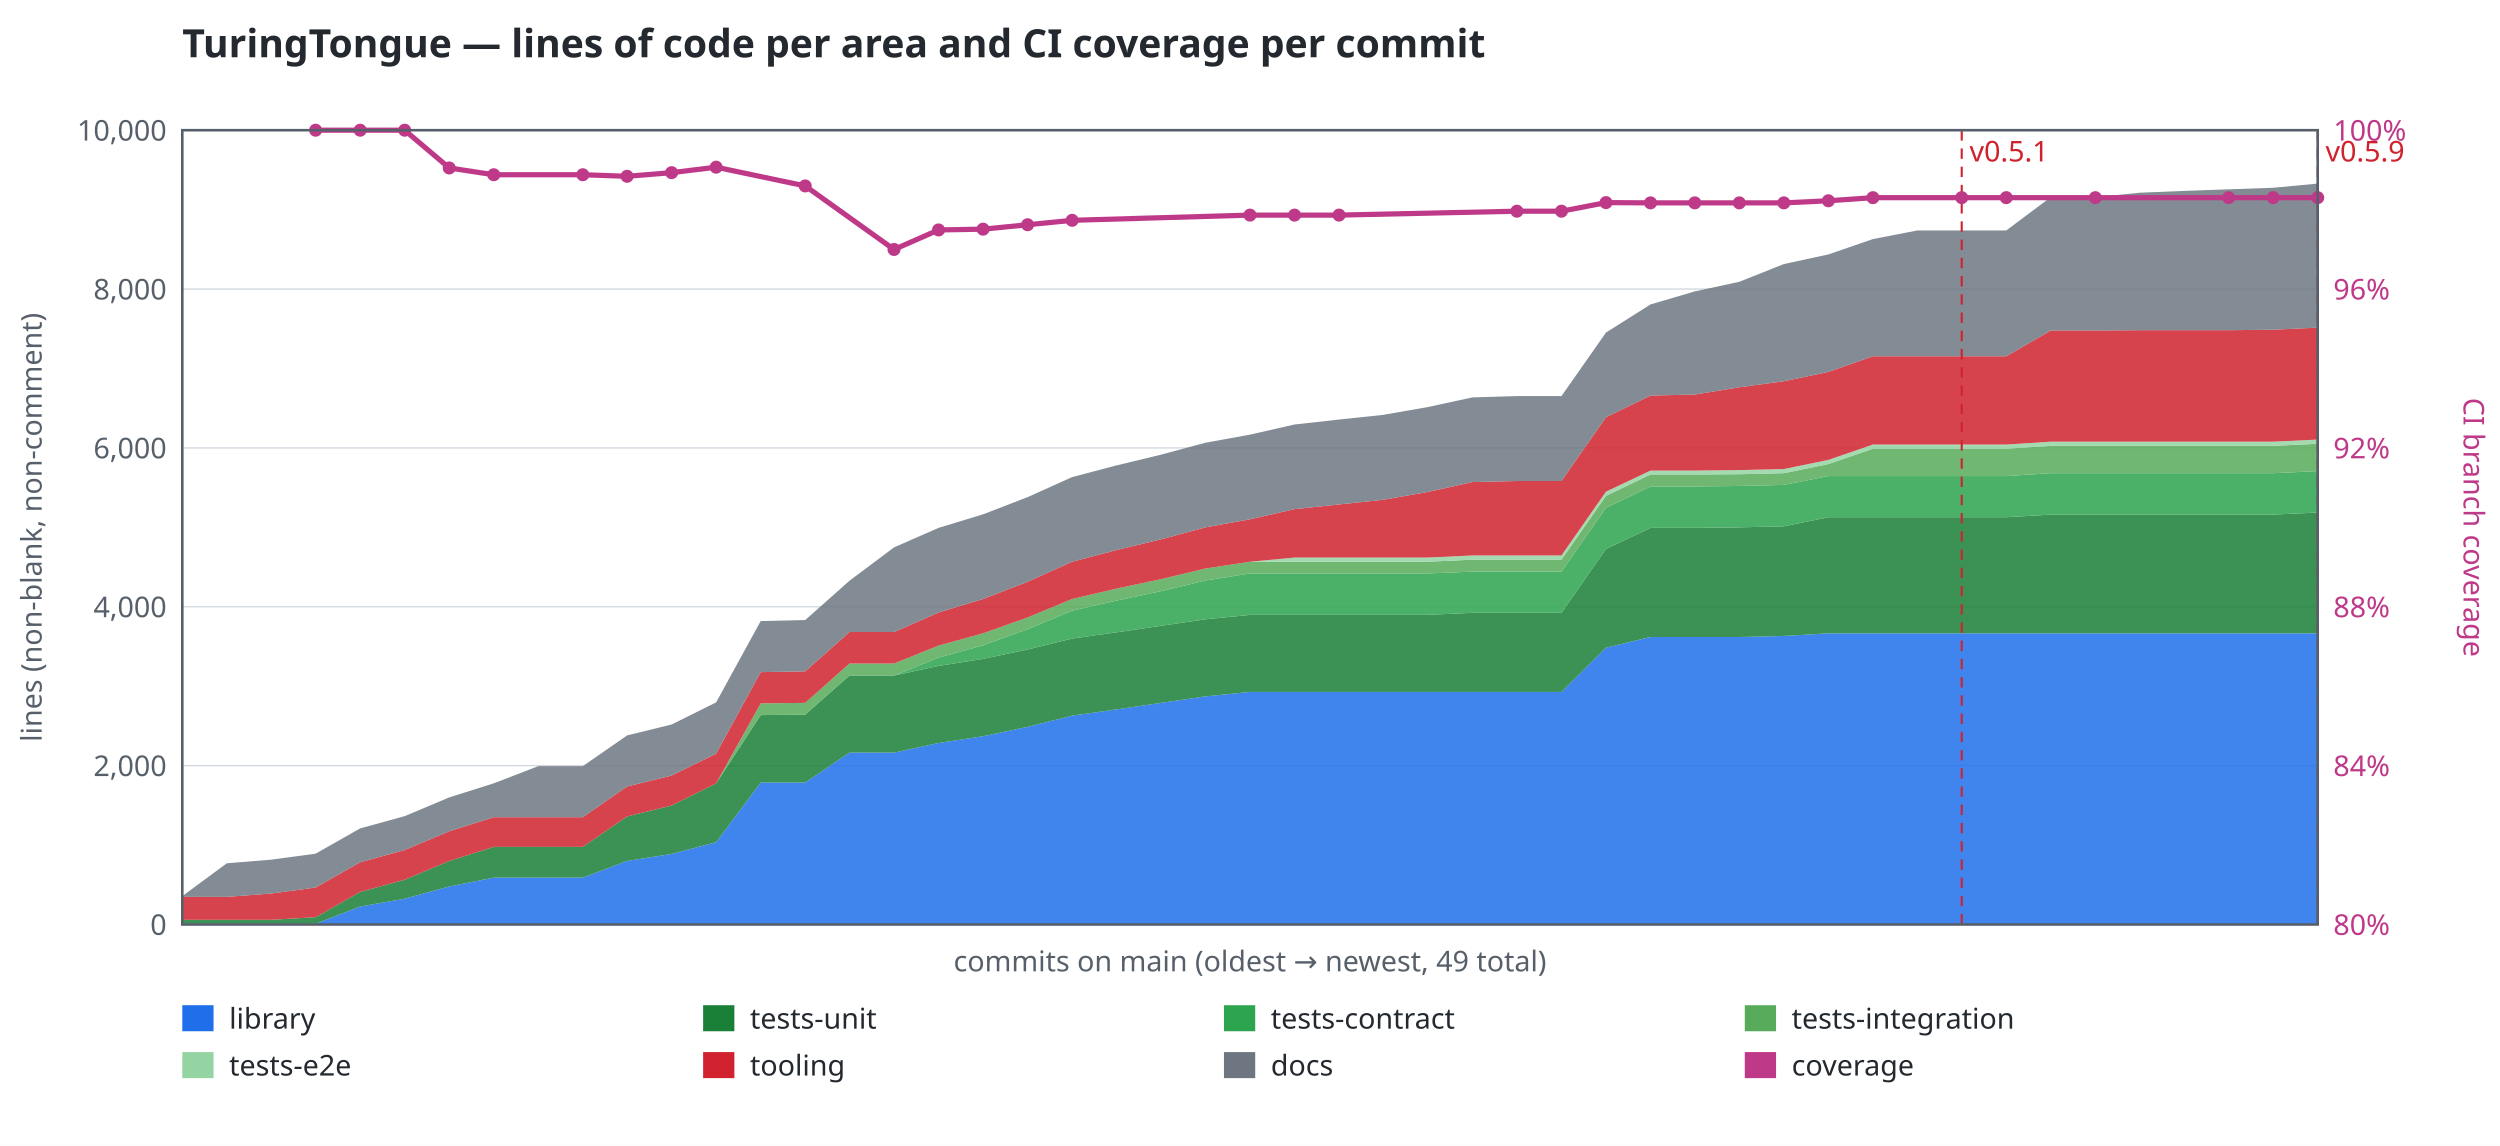
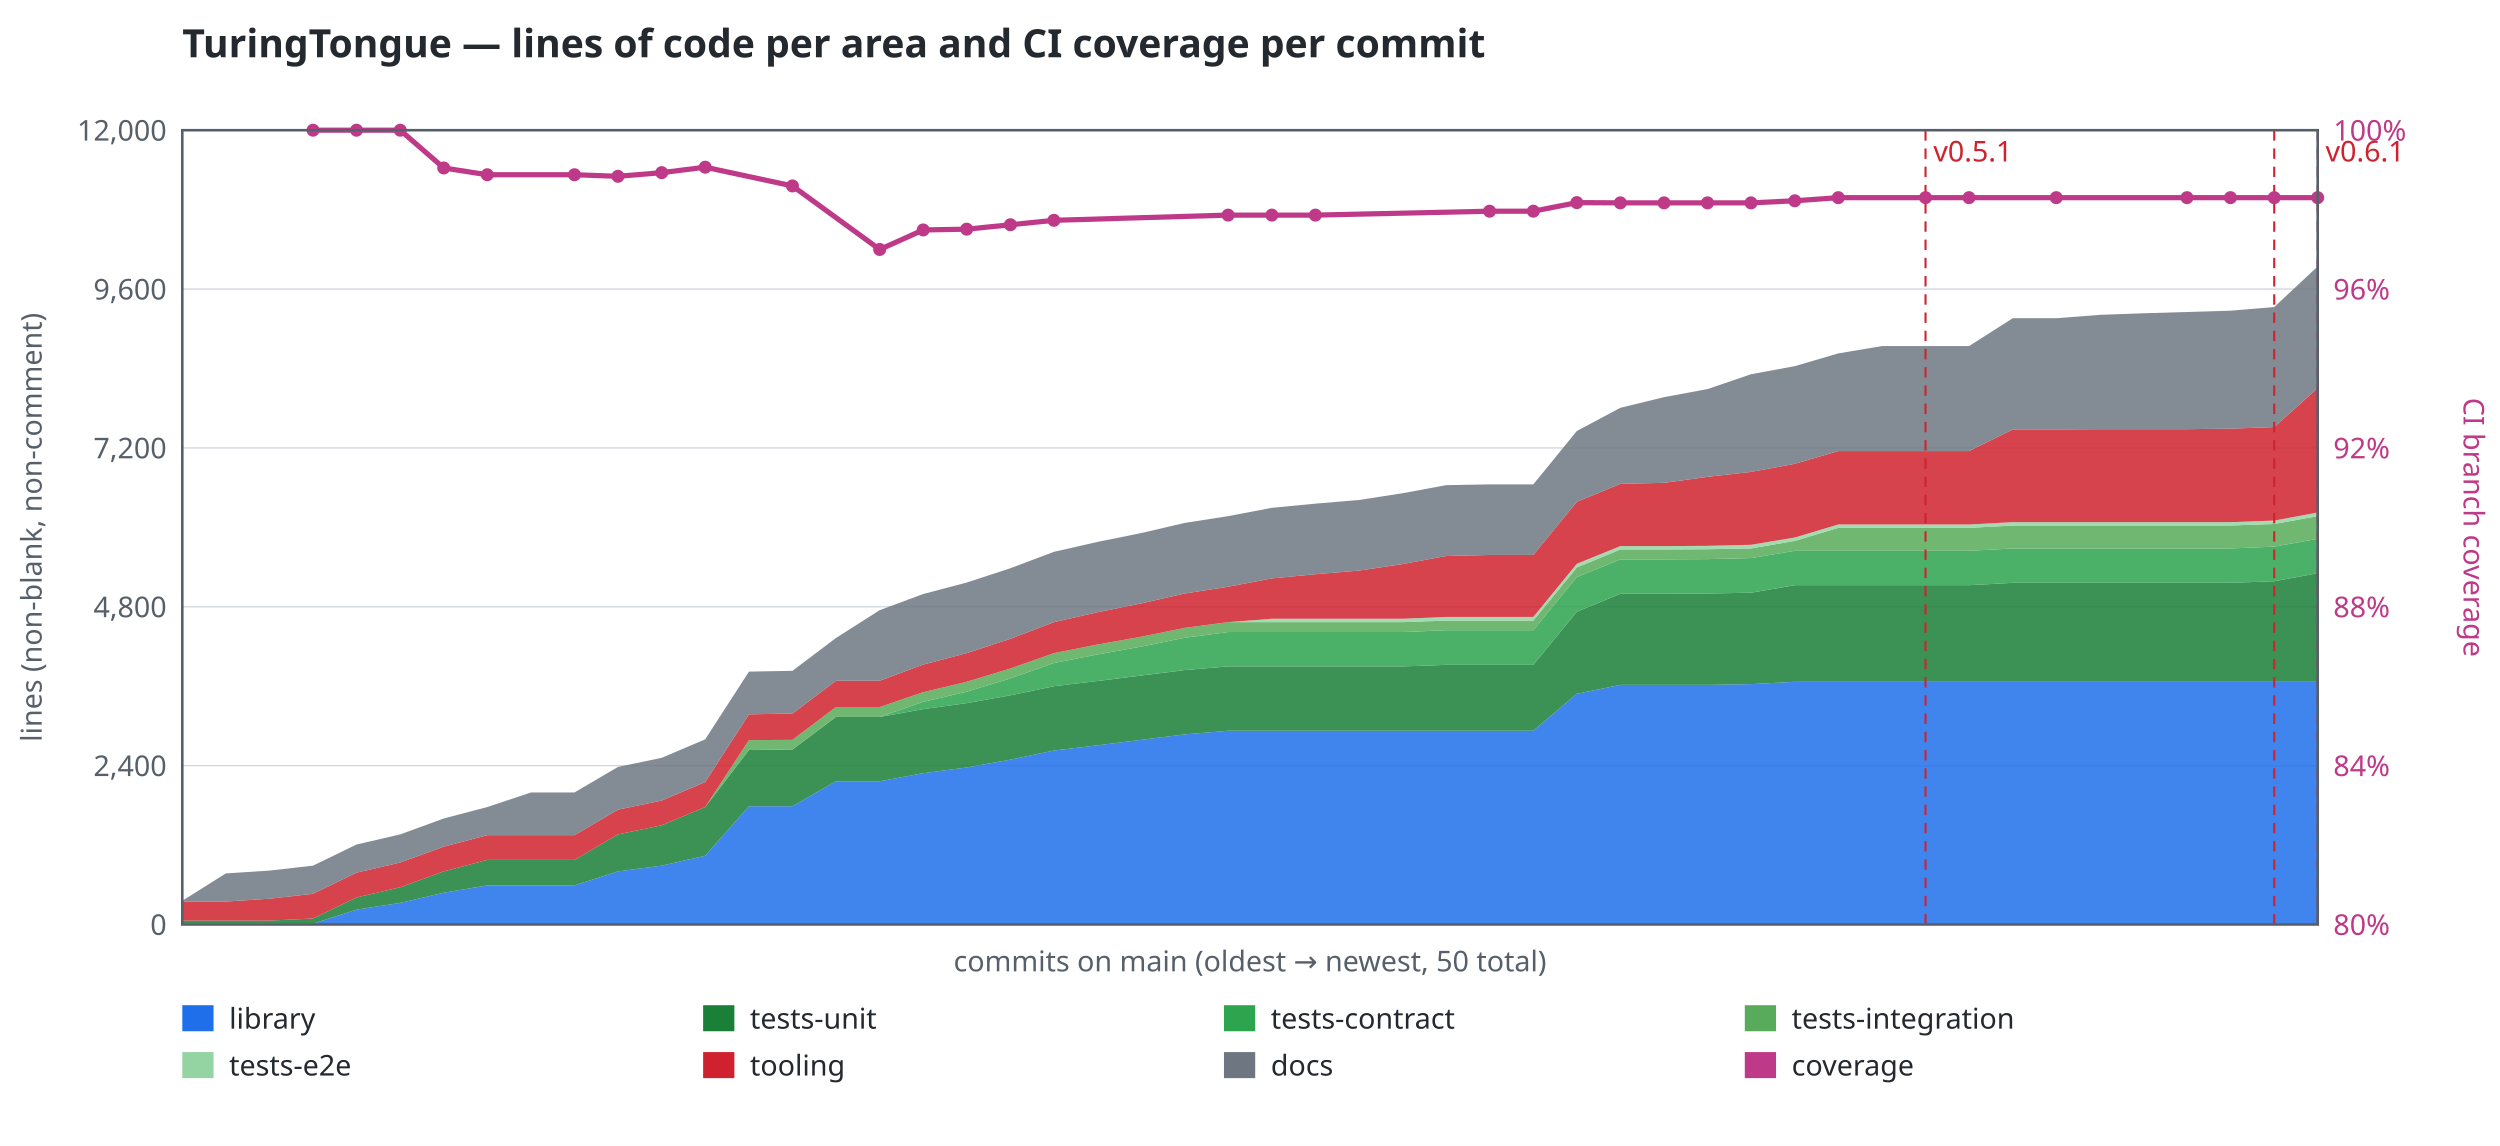
<svg xmlns="http://www.w3.org/2000/svg" width="960" height="440" viewBox="0 0 960 440" font-family="sans-serif" font-size="11">
  <rect width="960" height="440" fill="#ffffff" />
  <text x="70" y="22" font-size="15" font-weight="bold" fill="#24292f">TuringTongue — lines of code per area and CI coverage per commit</text>
  <line x1="70" x2="890" y1="355.0" y2="355.0" stroke="#d0d7de" stroke-width="0.5" />
  <text x="64" y="359.0" text-anchor="end" fill="#57606a">0</text>
  <text x="896" y="359.0" fill="#bf3989">80%</text>
  <line x1="70" x2="890" y1="294.0" y2="294.0" stroke="#d0d7de" stroke-width="0.5" />
-   <text x="64" y="298.0" text-anchor="end" fill="#57606a">2,000</text>
+   <text x="64" y="298.0" text-anchor="end" fill="#57606a">2,400</text>
  <text x="896" y="298.0" fill="#bf3989">84%</text>
  <line x1="70" x2="890" y1="233.0" y2="233.0" stroke="#d0d7de" stroke-width="0.5" />
-   <text x="64" y="237.0" text-anchor="end" fill="#57606a">4,000</text>
+   <text x="64" y="237.0" text-anchor="end" fill="#57606a">4,800</text>
  <text x="896" y="237.0" fill="#bf3989">88%</text>
  <line x1="70" x2="890" y1="172.0" y2="172.0" stroke="#d0d7de" stroke-width="0.5" />
-   <text x="64" y="176.0" text-anchor="end" fill="#57606a">6,000</text>
+   <text x="64" y="176.0" text-anchor="end" fill="#57606a">7,200</text>
  <text x="896" y="176.0" fill="#bf3989">92%</text>
  <line x1="70" x2="890" y1="111.0" y2="111.0" stroke="#d0d7de" stroke-width="0.5" />
-   <text x="64" y="115.0" text-anchor="end" fill="#57606a">8,000</text>
+   <text x="64" y="115.0" text-anchor="end" fill="#57606a">9,600</text>
  <text x="896" y="115.0" fill="#bf3989">96%</text>
  <line x1="70" x2="890" y1="50.0" y2="50.0" stroke="#d0d7de" stroke-width="0.5" />
-   <text x="64" y="54.0" text-anchor="end" fill="#57606a">10,000</text>
+   <text x="64" y="54.0" text-anchor="end" fill="#57606a">12,000</text>
  <text x="896" y="54.0" fill="#bf3989">100%</text>
-   <polygon points="70.0,354.7 87.1,354.7 104.2,354.7 121.2,354.7 138.3,348.1 155.4,345.1 172.5,340.4 189.6,337.0 206.7,337.0 223.8,337.0 240.8,330.6 257.9,327.9 275.0,323.4 292.1,300.5 309.2,300.5 326.2,289.0 343.3,289.0 360.4,285.3 377.5,282.7 394.6,279.1 411.7,274.8 428.8,272.4 445.8,269.9 462.9,267.4 480.0,265.7 497.1,265.7 514.2,265.7 531.2,265.7 548.3,265.7 565.4,265.7 582.5,265.7 599.6,265.7 616.7,248.7 633.8,244.6 650.8,244.6 667.9,244.6 685.0,244.2 702.1,243.2 719.2,243.2 736.2,243.2 753.3,243.2 770.4,243.2 787.5,243.2 804.6,243.2 821.7,243.2 838.8,243.2 855.8,243.2 872.9,243.2 890.0,243.2 890.0,355.0 872.9,355.0 855.8,355.0 838.8,355.0 821.7,355.0 804.6,355.0 787.5,355.0 770.4,355.0 753.3,355.0 736.2,355.0 719.2,355.0 702.1,355.0 685.0,355.0 667.9,355.0 650.8,355.0 633.8,355.0 616.7,355.0 599.6,355.0 582.5,355.0 565.4,355.0 548.3,355.0 531.2,355.0 514.2,355.0 497.1,355.0 480.0,355.0 462.9,355.0 445.8,355.0 428.8,355.0 411.7,355.0 394.6,355.0 377.5,355.0 360.4,355.0 343.3,355.0 326.2,355.0 309.2,355.0 292.1,355.0 275.0,355.0 257.9,355.0 240.8,355.0 223.8,355.0 206.7,355.0 189.6,355.0 172.5,355.0 155.4,355.0 138.3,355.0 121.2,355.0 104.2,355.0 87.1,355.0 70.0,355.0" fill="#1f6feb" fill-opacity="0.85" />
-   <polygon points="70.0,353.2 87.1,353.2 104.2,353.2 121.2,352.2 138.3,342.5 155.4,337.8 172.5,330.6 189.6,325.2 206.7,325.2 223.8,325.2 240.8,313.5 257.9,309.3 275.0,300.8 292.1,274.6 309.2,274.4 326.2,259.4 343.3,259.4 360.4,255.7 377.5,253.0 394.6,249.4 411.7,245.2 428.8,242.8 445.8,240.3 462.9,237.8 480.0,236.1 497.1,236.1 514.2,236.1 531.2,236.1 548.3,236.1 565.4,235.3 582.5,235.3 599.6,235.3 616.7,210.8 633.8,202.7 650.8,202.7 667.9,202.5 685.0,202.1 702.1,198.6 719.2,198.6 736.2,198.6 753.3,198.6 770.4,198.6 787.5,197.6 804.6,197.6 821.7,197.6 838.8,197.6 855.8,197.6 872.9,197.6 890.0,196.8 890.0,243.2 872.9,243.2 855.8,243.2 838.8,243.2 821.7,243.2 804.6,243.2 787.5,243.2 770.4,243.2 753.3,243.2 736.2,243.2 719.2,243.2 702.1,243.2 685.0,244.2 667.9,244.6 650.8,244.6 633.8,244.6 616.7,248.7 599.6,265.7 582.5,265.7 565.4,265.7 548.3,265.7 531.2,265.7 514.2,265.7 497.1,265.7 480.0,265.7 462.9,267.4 445.8,269.9 428.8,272.4 411.7,274.8 394.6,279.1 377.5,282.7 360.4,285.3 343.3,289.0 326.2,289.0 309.2,300.5 292.1,300.5 275.0,323.4 257.9,327.9 240.8,330.6 223.8,337.0 206.7,337.0 189.6,337.0 172.5,340.4 155.4,345.1 138.3,348.1 121.2,354.7 104.2,354.7 87.1,354.7 70.0,354.7" fill="#1a7f37" fill-opacity="0.85" />
-   <polygon points="70.0,353.2 87.1,353.2 104.2,353.2 121.2,352.2 138.3,342.5 155.4,337.8 172.5,330.6 189.6,325.2 206.7,325.2 223.8,325.2 240.8,313.5 257.9,309.3 275.0,300.8 292.1,274.6 309.2,274.4 326.2,259.4 343.3,259.4 360.4,252.5 377.5,247.8 394.6,241.6 411.7,234.5 428.8,230.6 445.8,227.0 462.9,222.9 480.0,220.2 497.1,220.2 514.2,220.2 531.2,220.2 548.3,220.2 565.4,219.5 582.5,219.5 599.6,219.5 616.7,195.0 633.8,186.8 650.8,186.8 667.9,186.6 685.0,186.2 702.1,182.8 719.2,182.8 736.2,182.8 753.3,182.8 770.4,182.8 787.5,181.7 804.6,181.7 821.7,181.7 838.8,181.7 855.8,181.7 872.9,181.7 890.0,180.9 890.0,196.8 872.9,197.6 855.8,197.6 838.8,197.6 821.7,197.6 804.6,197.6 787.5,197.6 770.4,198.6 753.3,198.6 736.2,198.6 719.2,198.6 702.1,198.6 685.0,202.1 667.9,202.5 650.8,202.7 633.8,202.7 616.7,210.8 599.6,235.3 582.5,235.3 565.4,235.3 548.3,236.1 531.2,236.1 514.2,236.1 497.1,236.1 480.0,236.1 462.9,237.8 445.8,240.3 428.8,242.8 411.7,245.2 394.6,249.4 377.5,253.0 360.4,255.7 343.3,259.4 326.2,259.4 309.2,274.4 292.1,274.6 275.0,300.8 257.9,309.3 240.8,313.5 223.8,325.2 206.7,325.2 189.6,325.2 172.5,330.6 155.4,337.8 138.3,342.5 121.2,352.2 104.2,353.2 87.1,353.2 70.0,353.2" fill="#2da44e" fill-opacity="0.85" />
-   <polygon points="70.0,353.2 87.1,353.2 104.2,353.2 121.2,352.2 138.3,342.5 155.4,337.8 172.5,330.6 189.6,325.2 206.7,325.2 223.8,325.2 240.8,313.5 257.9,309.3 275.0,300.8 292.1,270.1 309.2,269.9 326.2,254.8 343.3,254.8 360.4,247.9 377.5,243.2 394.6,237.1 411.7,230.0 428.8,226.0 445.8,222.4 462.9,218.3 480.0,215.7 497.1,215.7 514.2,215.7 531.2,215.7 548.3,215.7 565.4,214.9 582.5,214.9 599.6,214.9 616.7,190.4 633.8,182.2 650.8,182.2 667.9,182.1 685.0,181.7 702.1,178.2 719.2,172.3 736.2,172.3 753.3,172.3 770.4,172.3 787.5,171.2 804.6,171.2 821.7,171.2 838.8,171.2 855.8,171.2 872.9,171.2 890.0,170.4 890.0,180.9 872.9,181.7 855.8,181.7 838.8,181.7 821.7,181.7 804.6,181.7 787.5,181.7 770.4,182.8 753.3,182.8 736.2,182.8 719.2,182.8 702.1,182.8 685.0,186.2 667.9,186.6 650.8,186.8 633.8,186.8 616.7,195.0 599.6,219.5 582.5,219.5 565.4,219.5 548.3,220.2 531.2,220.2 514.2,220.2 497.1,220.2 480.0,220.2 462.9,222.9 445.8,227.0 428.8,230.6 411.7,234.5 394.6,241.6 377.5,247.8 360.4,252.5 343.3,259.4 326.2,259.4 309.2,274.4 292.1,274.6 275.0,300.8 257.9,309.3 240.8,313.5 223.8,325.2 206.7,325.2 189.6,325.2 172.5,330.6 155.4,337.8 138.3,342.5 121.2,352.2 104.2,353.2 87.1,353.2 70.0,353.2" fill="#57ab5a" fill-opacity="0.85" />
-   <polygon points="70.0,353.2 87.1,353.2 104.2,353.2 121.2,352.2 138.3,342.5 155.4,337.8 172.5,330.6 189.6,325.2 206.7,325.2 223.8,325.2 240.8,313.5 257.9,309.3 275.0,300.8 292.1,270.1 309.2,269.9 326.2,254.8 343.3,254.8 360.4,247.9 377.5,243.2 394.6,237.1 411.7,230.0 428.8,226.0 445.8,222.4 462.9,218.3 480.0,215.7 497.1,214.1 514.2,214.1 531.2,214.1 548.3,214.1 565.4,213.3 582.5,213.3 599.6,213.3 616.7,188.8 633.8,180.7 650.8,180.7 667.9,180.5 685.0,180.1 702.1,176.6 719.2,170.7 736.2,170.7 753.3,170.7 770.4,170.7 787.5,169.6 804.6,169.6 821.7,169.6 838.8,169.6 855.8,169.6 872.9,169.6 890.0,168.8 890.0,170.4 872.9,171.2 855.8,171.2 838.8,171.2 821.7,171.2 804.6,171.2 787.5,171.2 770.4,172.3 753.3,172.3 736.2,172.3 719.2,172.3 702.1,178.2 685.0,181.7 667.9,182.1 650.8,182.2 633.8,182.2 616.7,190.4 599.6,214.9 582.5,214.9 565.4,214.9 548.3,215.7 531.2,215.7 514.2,215.7 497.1,215.7 480.0,215.7 462.9,218.3 445.8,222.4 428.8,226.0 411.7,230.0 394.6,237.1 377.5,243.2 360.4,247.9 343.3,254.8 326.2,254.8 309.2,269.9 292.1,270.1 275.0,300.8 257.9,309.3 240.8,313.5 223.8,325.2 206.7,325.2 189.6,325.2 172.5,330.6 155.4,337.8 138.3,342.5 121.2,352.2 104.2,353.2 87.1,353.2 70.0,353.2" fill="#94d3a2" fill-opacity="0.85" />
-   <polygon points="70.0,344.4 87.1,344.4 104.2,343.1 121.2,340.8 138.3,331.1 155.4,326.4 172.5,319.2 189.6,313.8 206.7,313.8 223.8,313.8 240.8,302.0 257.9,297.8 275.0,289.4 292.1,258.1 309.2,257.8 326.2,242.7 343.3,242.7 360.4,235.2 377.5,230.0 394.6,223.4 411.7,215.7 428.8,211.2 445.8,207.1 462.9,202.5 480.0,199.4 497.1,195.5 514.2,193.7 531.2,191.9 548.3,188.9 565.4,185.1 582.5,184.7 599.6,184.7 616.7,160.2 633.8,151.9 650.8,151.5 667.9,148.7 685.0,146.4 702.1,142.8 719.2,136.8 736.2,136.8 753.3,136.8 770.4,136.8 787.5,126.9 804.6,126.9 821.7,126.8 838.8,126.8 855.8,126.8 872.9,126.6 890.0,125.8 890.0,168.8 872.9,169.6 855.8,169.6 838.8,169.6 821.7,169.6 804.6,169.6 787.5,169.6 770.4,170.7 753.3,170.7 736.2,170.7 719.2,170.7 702.1,176.6 685.0,180.1 667.9,180.5 650.8,180.7 633.8,180.7 616.7,188.8 599.6,213.3 582.5,213.3 565.4,213.3 548.3,214.1 531.2,214.1 514.2,214.1 497.1,214.1 480.0,215.7 462.9,218.3 445.8,222.4 428.8,226.0 411.7,230.0 394.6,237.1 377.5,243.2 360.4,247.9 343.3,254.8 326.2,254.8 309.2,269.9 292.1,270.1 275.0,300.8 257.9,309.3 240.8,313.5 223.8,325.2 206.7,325.2 189.6,325.2 172.5,330.6 155.4,337.8 138.3,342.5 121.2,352.2 104.2,353.2 87.1,353.2 70.0,353.2" fill="#cf222e" fill-opacity="0.85" />
-   <polygon points="70.0,344.1 87.1,331.5 104.2,330.1 121.2,327.8 138.3,318.1 155.4,313.4 172.5,306.2 189.6,300.8 206.7,294.2 223.8,294.2 240.8,282.4 257.9,278.2 275.0,269.7 292.1,238.5 309.2,238.1 326.2,223.0 343.3,210.2 360.4,202.7 377.5,197.5 394.6,190.9 411.7,183.2 428.8,178.7 445.8,174.6 462.9,170.0 480.0,166.9 497.1,163.0 514.2,161.1 531.2,159.3 548.3,156.3 565.4,152.6 582.5,152.1 599.6,152.1 616.7,127.7 633.8,116.9 650.8,111.9 667.9,108.2 685.0,101.4 702.1,97.7 719.2,91.8 736.2,88.5 753.3,88.5 770.4,88.5 787.5,75.7 804.6,75.7 821.7,74.0 838.8,73.3 855.8,72.7 872.9,72.1 890.0,70.5 890.0,125.8 872.9,126.6 855.8,126.8 838.8,126.8 821.7,126.8 804.6,126.9 787.5,126.9 770.4,136.8 753.3,136.8 736.2,136.8 719.2,136.8 702.1,142.8 685.0,146.4 667.9,148.7 650.8,151.5 633.8,151.9 616.7,160.2 599.6,184.7 582.5,184.7 565.4,185.1 548.3,188.9 531.2,191.9 514.2,193.7 497.1,195.5 480.0,199.4 462.9,202.5 445.8,207.1 428.8,211.2 411.7,215.7 394.6,223.4 377.5,230.0 360.4,235.2 343.3,242.7 326.2,242.7 309.2,257.8 292.1,258.1 275.0,289.4 257.9,297.8 240.8,302.0 223.8,313.8 206.7,313.8 189.6,313.8 172.5,319.2 155.4,326.4 138.3,331.1 121.2,340.8 104.2,343.1 87.1,344.4 70.0,344.4" fill="#6e7781" fill-opacity="0.85" />
-   <line x1="753.3" x2="753.3" y1="50" y2="355" stroke="#cf222e" stroke-width="0.8" stroke-dasharray="4,3" />
+   <polygon points="70.0,354.7 86.7,354.7 103.5,354.7 120.2,354.7 136.9,349.3 153.7,346.7 170.4,342.8 187.1,340.0 203.9,340.0 220.6,340.0 237.3,334.6 254.1,332.4 270.8,328.6 287.6,309.6 304.3,309.6 321.0,300.0 337.8,300.0 354.5,296.9 371.2,294.7 388.0,291.7 404.7,288.2 421.4,286.2 438.2,284.1 454.9,282.0 471.6,280.6 488.4,280.6 505.1,280.6 521.8,280.6 538.6,280.6 555.3,280.6 572.0,280.6 588.8,280.6 605.5,266.4 622.2,263.0 639.0,263.0 655.7,263.0 672.4,262.7 689.2,261.8 705.9,261.8 722.7,261.8 739.4,261.8 756.1,261.8 772.9,261.8 789.6,261.8 806.3,261.8 823.1,261.8 839.8,261.8 856.5,261.8 873.3,261.8 890.0,261.8 890.0,355.0 873.3,355.0 856.5,355.0 839.8,355.0 823.1,355.0 806.3,355.0 789.6,355.0 772.9,355.0 756.1,355.0 739.4,355.0 722.7,355.0 705.9,355.0 689.2,355.0 672.4,355.0 655.7,355.0 639.0,355.0 622.2,355.0 605.5,355.0 588.8,355.0 572.0,355.0 555.3,355.0 538.6,355.0 521.8,355.0 505.1,355.0 488.4,355.0 471.6,355.0 454.9,355.0 438.2,355.0 421.4,355.0 404.7,355.0 388.0,355.0 371.2,355.0 354.5,355.0 337.8,355.0 321.0,355.0 304.3,355.0 287.6,355.0 270.8,355.0 254.1,355.0 237.3,355.0 220.6,355.0 203.9,355.0 187.1,355.0 170.4,355.0 153.7,355.0 136.9,355.0 120.2,355.0 103.5,355.0 86.7,355.0 70.0,355.0" fill="#1f6feb" fill-opacity="0.85" />
+   <polygon points="70.0,353.5 86.7,353.5 103.5,353.5 120.2,352.7 136.9,344.6 153.7,340.7 170.4,334.6 187.1,330.2 203.9,330.2 220.6,330.2 237.3,320.4 254.1,316.9 270.8,309.9 287.6,288.0 304.3,287.8 321.0,275.3 337.8,275.3 354.5,272.3 371.2,270.0 388.0,267.0 404.7,263.5 421.4,261.5 438.2,259.4 454.9,257.3 471.6,255.9 488.4,255.9 505.1,255.9 521.8,255.9 538.6,255.9 555.3,255.3 572.0,255.3 588.8,255.3 605.5,234.9 622.2,228.0 639.0,228.0 655.7,227.9 672.4,227.6 689.2,224.7 705.9,224.7 722.7,224.7 739.4,224.7 756.1,224.7 772.9,223.8 789.6,223.8 806.3,223.8 823.1,223.8 839.8,223.8 856.5,223.8 873.3,223.2 890.0,220.1 890.0,261.8 873.3,261.8 856.5,261.8 839.8,261.8 823.1,261.8 806.3,261.8 789.6,261.8 772.9,261.8 756.1,261.8 739.4,261.8 722.7,261.8 705.9,261.8 689.2,261.8 672.4,262.7 655.7,263.0 639.0,263.0 622.2,263.0 605.5,266.4 588.8,280.6 572.0,280.6 555.3,280.6 538.6,280.6 521.8,280.6 505.1,280.6 488.4,280.6 471.6,280.6 454.9,282.0 438.2,284.1 421.4,286.2 404.7,288.2 388.0,291.7 371.2,294.7 354.5,296.9 337.8,300.0 321.0,300.0 304.3,309.6 287.6,309.6 270.8,328.6 254.1,332.4 237.3,334.6 220.6,340.0 203.9,340.0 187.1,340.0 170.4,342.8 153.7,346.7 136.9,349.3 120.2,354.7 103.5,354.7 86.7,354.7 70.0,354.7" fill="#1a7f37" fill-opacity="0.85" />
+   <polygon points="70.0,353.5 86.7,353.5 103.5,353.5 120.2,352.7 136.9,344.6 153.7,340.7 170.4,334.6 187.1,330.2 203.9,330.2 220.6,330.2 237.3,320.4 254.1,316.9 270.8,309.9 287.6,288.0 304.3,287.8 321.0,275.3 337.8,275.3 354.5,269.5 371.2,265.6 388.0,260.5 404.7,254.6 421.4,251.3 438.2,248.3 454.9,244.9 471.6,242.7 488.4,242.7 505.1,242.7 521.8,242.7 538.6,242.7 555.3,242.0 572.0,242.0 588.8,242.0 605.5,221.6 622.2,214.8 639.0,214.8 655.7,214.7 672.4,214.3 689.2,211.5 705.9,211.5 722.7,211.5 739.4,211.5 756.1,211.5 772.9,210.6 789.6,210.6 806.3,210.6 823.1,210.6 839.8,210.6 856.5,210.6 873.3,209.9 890.0,206.9 890.0,220.1 873.3,223.2 856.5,223.8 839.8,223.8 823.1,223.8 806.3,223.8 789.6,223.8 772.9,223.8 756.1,224.7 739.4,224.7 722.7,224.7 705.9,224.7 689.2,224.7 672.4,227.6 655.7,227.9 639.0,228.0 622.2,228.0 605.5,234.9 588.8,255.3 572.0,255.3 555.3,255.3 538.6,255.9 521.8,255.9 505.1,255.9 488.4,255.9 471.6,255.9 454.9,257.3 438.2,259.4 421.4,261.5 404.7,263.5 388.0,267.0 371.2,270.0 354.5,272.3 337.8,275.3 321.0,275.3 304.3,287.8 287.6,288.0 270.8,309.9 254.1,316.9 237.3,320.4 220.6,330.2 203.9,330.2 187.1,330.2 170.4,334.6 153.7,340.7 136.9,344.6 120.2,352.7 103.5,353.5 86.7,353.5 70.0,353.5" fill="#2da44e" fill-opacity="0.85" />
+   <polygon points="70.0,353.5 86.7,353.5 103.5,353.5 120.2,352.7 136.9,344.6 153.7,340.7 170.4,334.6 187.1,330.2 203.9,330.2 220.6,330.2 237.3,320.4 254.1,316.9 270.8,309.9 287.6,284.2 304.3,284.1 321.0,271.5 337.8,271.5 354.5,265.8 371.2,261.8 388.0,256.7 404.7,250.8 421.4,247.5 438.2,244.5 454.9,241.1 471.6,238.9 488.4,238.9 505.1,238.9 521.8,238.9 538.6,238.9 555.3,238.3 572.0,238.3 588.8,238.3 605.5,217.9 622.2,211.0 639.0,211.0 655.7,210.9 672.4,210.6 689.2,207.7 705.9,202.7 722.7,202.7 739.4,202.7 756.1,202.7 772.9,201.8 789.6,201.8 806.3,201.8 823.1,201.8 839.8,201.8 856.5,201.8 873.3,201.2 890.0,198.2 890.0,206.9 873.3,209.9 856.5,210.6 839.8,210.6 823.1,210.6 806.3,210.6 789.6,210.6 772.9,210.6 756.1,211.5 739.4,211.5 722.7,211.5 705.9,211.5 689.2,211.5 672.4,214.3 655.7,214.7 639.0,214.8 622.2,214.8 605.5,221.6 588.8,242.0 572.0,242.0 555.3,242.0 538.6,242.7 521.8,242.7 505.1,242.7 488.4,242.7 471.6,242.7 454.9,244.9 438.2,248.3 421.4,251.3 404.7,254.6 388.0,260.5 371.2,265.6 354.5,269.5 337.8,275.3 321.0,275.3 304.3,287.8 287.6,288.0 270.8,309.9 254.1,316.9 237.3,320.4 220.6,330.2 203.9,330.2 187.1,330.2 170.4,334.6 153.7,340.7 136.9,344.6 120.2,352.7 103.5,353.5 86.7,353.5 70.0,353.5" fill="#57ab5a" fill-opacity="0.85" />
+   <polygon points="70.0,353.5 86.7,353.5 103.5,353.5 120.2,352.7 136.9,344.6 153.7,340.7 170.4,334.6 187.1,330.2 203.9,330.2 220.6,330.2 237.3,320.4 254.1,316.9 270.8,309.9 287.6,284.2 304.3,284.1 321.0,271.5 337.8,271.5 354.5,265.8 371.2,261.8 388.0,256.7 404.7,250.8 421.4,247.5 438.2,244.5 454.9,241.1 471.6,238.9 488.4,237.6 505.1,237.6 521.8,237.6 538.6,237.6 555.3,236.9 572.0,236.9 588.8,236.9 605.5,216.5 622.2,209.7 639.0,209.7 655.7,209.6 672.4,209.2 689.2,206.4 705.9,201.4 722.7,201.4 739.4,201.4 756.1,201.4 772.9,200.5 789.6,200.5 806.3,200.5 823.1,200.5 839.8,200.5 856.5,200.5 873.3,199.9 890.0,196.8 890.0,198.2 873.3,201.2 856.5,201.8 839.8,201.8 823.1,201.8 806.3,201.8 789.6,201.8 772.9,201.8 756.1,202.7 739.4,202.7 722.7,202.7 705.9,202.7 689.2,207.7 672.4,210.6 655.7,210.9 639.0,211.0 622.2,211.0 605.5,217.9 588.8,238.3 572.0,238.3 555.3,238.3 538.6,238.9 521.8,238.9 505.1,238.9 488.4,238.9 471.6,238.9 454.9,241.1 438.2,244.5 421.4,247.5 404.7,250.8 388.0,256.7 371.2,261.8 354.5,265.8 337.8,271.5 321.0,271.5 304.3,284.1 287.6,284.2 270.8,309.9 254.1,316.9 237.3,320.4 220.6,330.2 203.9,330.2 187.1,330.2 170.4,334.6 153.7,340.7 136.9,344.6 120.2,352.7 103.5,353.5 86.7,353.5 70.0,353.5" fill="#94d3a2" fill-opacity="0.85" />
+   <polygon points="70.0,346.2 86.7,346.2 103.5,345.1 120.2,343.2 136.9,335.1 153.7,331.2 170.4,325.1 187.1,320.7 203.9,320.7 220.6,320.7 237.3,310.9 254.1,307.4 270.8,300.3 287.6,274.3 304.3,274.0 321.0,261.4 337.8,261.4 354.5,255.2 371.2,250.8 388.0,245.3 404.7,238.9 421.4,235.1 438.2,231.7 454.9,227.9 471.6,225.3 488.4,222.1 505.1,220.5 521.8,219.1 538.6,216.6 555.3,213.5 572.0,213.1 588.8,213.1 605.5,192.7 622.2,185.8 639.0,185.4 655.7,183.1 672.4,181.2 689.2,178.1 705.9,173.2 722.7,173.2 739.4,173.2 756.1,173.2 772.9,164.9 789.6,164.9 806.3,164.8 823.1,164.8 839.8,164.8 856.5,164.6 873.3,164.0 890.0,149.0 890.0,196.8 873.3,199.9 856.5,200.5 839.8,200.5 823.1,200.5 806.3,200.5 789.6,200.5 772.9,200.5 756.1,201.4 739.4,201.4 722.7,201.4 705.9,201.4 689.2,206.4 672.4,209.2 655.7,209.6 639.0,209.7 622.2,209.7 605.5,216.5 588.8,236.9 572.0,236.9 555.3,236.9 538.6,237.6 521.8,237.6 505.1,237.6 488.4,237.6 471.6,238.9 454.9,241.1 438.2,244.5 421.4,247.5 404.7,250.8 388.0,256.7 371.2,261.8 354.5,265.8 337.8,271.5 321.0,271.5 304.3,284.1 287.6,284.2 270.8,309.9 254.1,316.9 237.3,320.4 220.6,330.2 203.9,330.2 187.1,330.2 170.4,334.6 153.7,340.7 136.9,344.6 120.2,352.7 103.5,353.5 86.7,353.5 70.0,353.5" fill="#cf222e" fill-opacity="0.85" />
+   <polygon points="70.0,345.9 86.7,335.4 103.5,334.3 120.2,332.4 136.9,324.3 153.7,320.4 170.4,314.3 187.1,309.9 203.9,304.3 220.6,304.3 237.3,294.5 254.1,291.0 270.8,283.9 287.6,257.9 304.3,257.6 321.0,245.0 337.8,234.3 354.5,228.1 371.2,223.7 388.0,218.2 404.7,211.9 421.4,208.1 438.2,204.7 454.9,200.8 471.6,198.2 488.4,195.0 505.1,193.4 521.8,192.0 538.6,189.4 555.3,186.3 572.0,186.0 588.8,186.0 605.5,165.5 622.2,156.6 639.0,152.5 655.7,149.4 672.4,143.7 689.2,140.6 705.9,135.7 722.7,132.9 739.4,132.9 756.1,132.9 772.9,122.2 789.6,122.2 806.3,120.9 823.1,120.3 839.8,119.8 856.5,119.3 873.3,117.9 890.0,102.3 890.0,149.0 873.3,164.0 856.5,164.6 839.8,164.8 823.1,164.8 806.3,164.8 789.6,164.9 772.9,164.9 756.1,173.2 739.4,173.2 722.7,173.2 705.9,173.2 689.2,178.1 672.4,181.2 655.7,183.1 639.0,185.4 622.2,185.8 605.5,192.7 588.8,213.1 572.0,213.1 555.3,213.5 538.6,216.6 521.8,219.1 505.1,220.5 488.4,222.1 471.6,225.3 454.9,227.9 438.2,231.7 421.4,235.1 404.7,238.9 388.0,245.3 371.2,250.8 354.5,255.2 337.8,261.4 321.0,261.4 304.3,274.0 287.6,274.3 270.8,300.3 254.1,307.4 237.3,310.9 220.6,320.7 203.9,320.7 187.1,320.7 170.4,325.1 153.7,331.2 136.9,335.1 120.2,343.2 103.5,345.1 86.7,346.2 70.0,346.2" fill="#6e7781" fill-opacity="0.85" />
+   <line x1="739.4" x2="739.4" y1="50" y2="355" stroke="#cf222e" stroke-width="0.8" stroke-dasharray="4,3" />
+   <line x1="873.3" x2="873.3" y1="50" y2="355" stroke="#cf222e" stroke-width="0.8" stroke-dasharray="4,3" />
  <line x1="890.0" x2="890.0" y1="50" y2="355" stroke="#cf222e" stroke-width="0.8" stroke-dasharray="4,3" />
-   <text x="756.3" y="62" fill="#cf222e">v0.5.1</text>
-   <text x="893.0" y="62" fill="#cf222e">v0.5.9</text>
-   <polyline points="121.2,50.0 138.3,50.0 155.4,50.0 172.5,64.5 189.6,67.1 223.8,67.1 240.8,67.7 257.9,66.3 275.0,64.2 309.2,71.4 343.3,95.8 360.4,88.3 377.5,88.0 394.6,86.3 411.7,84.6 480.0,82.6 497.1,82.6 514.2,82.6 582.5,81.1 599.6,81.1 616.7,77.8 633.8,77.9 650.8,77.9 667.9,77.9 685.0,77.9 702.1,77.1 719.2,75.9 753.3,75.9 770.4,75.9 804.6,75.9 855.8,75.9 872.9,75.9 890.0,75.9" fill="none" stroke="#bf3989" stroke-width="2" />
-   <circle cx="121.2" cy="50.0" r="2.5" fill="#bf3989" />
-   <circle cx="138.3" cy="50.0" r="2.5" fill="#bf3989" />
-   <circle cx="155.4" cy="50.0" r="2.5" fill="#bf3989" />
-   <circle cx="172.5" cy="64.5" r="2.5" fill="#bf3989" />
-   <circle cx="189.6" cy="67.1" r="2.5" fill="#bf3989" />
-   <circle cx="223.8" cy="67.1" r="2.5" fill="#bf3989" />
-   <circle cx="240.8" cy="67.7" r="2.5" fill="#bf3989" />
-   <circle cx="257.9" cy="66.3" r="2.5" fill="#bf3989" />
-   <circle cx="275.0" cy="64.2" r="2.5" fill="#bf3989" />
-   <circle cx="309.2" cy="71.4" r="2.5" fill="#bf3989" />
-   <circle cx="343.3" cy="95.8" r="2.5" fill="#bf3989" />
-   <circle cx="360.4" cy="88.3" r="2.5" fill="#bf3989" />
-   <circle cx="377.5" cy="88.0" r="2.5" fill="#bf3989" />
-   <circle cx="394.6" cy="86.3" r="2.5" fill="#bf3989" />
-   <circle cx="411.7" cy="84.6" r="2.5" fill="#bf3989" />
-   <circle cx="480.0" cy="82.6" r="2.5" fill="#bf3989" />
-   <circle cx="497.1" cy="82.6" r="2.5" fill="#bf3989" />
-   <circle cx="514.2" cy="82.6" r="2.5" fill="#bf3989" />
-   <circle cx="582.5" cy="81.1" r="2.5" fill="#bf3989" />
-   <circle cx="599.6" cy="81.1" r="2.5" fill="#bf3989" />
-   <circle cx="616.7" cy="77.8" r="2.5" fill="#bf3989" />
-   <circle cx="633.8" cy="77.9" r="2.5" fill="#bf3989" />
-   <circle cx="650.8" cy="77.9" r="2.5" fill="#bf3989" />
-   <circle cx="667.9" cy="77.9" r="2.5" fill="#bf3989" />
-   <circle cx="685.0" cy="77.9" r="2.5" fill="#bf3989" />
-   <circle cx="702.1" cy="77.1" r="2.5" fill="#bf3989" />
-   <circle cx="719.2" cy="75.9" r="2.5" fill="#bf3989" />
-   <circle cx="753.3" cy="75.9" r="2.5" fill="#bf3989" />
-   <circle cx="770.4" cy="75.9" r="2.5" fill="#bf3989" />
-   <circle cx="804.6" cy="75.9" r="2.5" fill="#bf3989" />
-   <circle cx="855.8" cy="75.9" r="2.5" fill="#bf3989" />
-   <circle cx="872.9" cy="75.9" r="2.5" fill="#bf3989" />
+   <text x="742.4" y="62" fill="#cf222e">v0.5.1</text>
+   <text x="893.0" y="62" fill="#cf222e">v0.6.1</text>
+   <polyline points="120.2,50.0 136.9,50.0 153.7,50.0 170.4,64.5 187.1,67.1 220.6,67.1 237.3,67.7 254.1,66.3 270.8,64.2 304.3,71.4 337.8,95.8 354.5,88.3 371.2,88.0 388.0,86.3 404.7,84.6 471.6,82.6 488.4,82.6 505.1,82.6 572.0,81.1 588.8,81.1 605.5,77.8 622.2,77.9 639.0,77.9 655.7,77.9 672.4,77.9 689.2,77.1 705.9,75.9 739.4,75.9 756.1,75.9 789.6,75.9 839.8,75.9 856.5,75.9 873.3,75.9 890.0,75.9" fill="none" stroke="#bf3989" stroke-width="2" />
+   <circle cx="120.2" cy="50.0" r="2.5" fill="#bf3989" />
+   <circle cx="136.9" cy="50.0" r="2.5" fill="#bf3989" />
+   <circle cx="153.7" cy="50.0" r="2.5" fill="#bf3989" />
+   <circle cx="170.4" cy="64.5" r="2.5" fill="#bf3989" />
+   <circle cx="187.1" cy="67.1" r="2.5" fill="#bf3989" />
+   <circle cx="220.6" cy="67.1" r="2.5" fill="#bf3989" />
+   <circle cx="237.3" cy="67.7" r="2.5" fill="#bf3989" />
+   <circle cx="254.1" cy="66.3" r="2.5" fill="#bf3989" />
+   <circle cx="270.8" cy="64.2" r="2.5" fill="#bf3989" />
+   <circle cx="304.3" cy="71.4" r="2.5" fill="#bf3989" />
+   <circle cx="337.8" cy="95.8" r="2.5" fill="#bf3989" />
+   <circle cx="354.5" cy="88.3" r="2.5" fill="#bf3989" />
+   <circle cx="371.2" cy="88.0" r="2.5" fill="#bf3989" />
+   <circle cx="388.0" cy="86.3" r="2.5" fill="#bf3989" />
+   <circle cx="404.7" cy="84.6" r="2.5" fill="#bf3989" />
+   <circle cx="471.6" cy="82.6" r="2.5" fill="#bf3989" />
+   <circle cx="488.4" cy="82.6" r="2.5" fill="#bf3989" />
+   <circle cx="505.1" cy="82.6" r="2.5" fill="#bf3989" />
+   <circle cx="572.0" cy="81.1" r="2.5" fill="#bf3989" />
+   <circle cx="588.8" cy="81.1" r="2.5" fill="#bf3989" />
+   <circle cx="605.5" cy="77.8" r="2.5" fill="#bf3989" />
+   <circle cx="622.2" cy="77.9" r="2.5" fill="#bf3989" />
+   <circle cx="639.0" cy="77.9" r="2.5" fill="#bf3989" />
+   <circle cx="655.7" cy="77.9" r="2.5" fill="#bf3989" />
+   <circle cx="672.4" cy="77.9" r="2.5" fill="#bf3989" />
+   <circle cx="689.2" cy="77.1" r="2.5" fill="#bf3989" />
+   <circle cx="705.9" cy="75.9" r="2.5" fill="#bf3989" />
+   <circle cx="739.4" cy="75.9" r="2.5" fill="#bf3989" />
+   <circle cx="756.1" cy="75.9" r="2.5" fill="#bf3989" />
+   <circle cx="789.6" cy="75.9" r="2.5" fill="#bf3989" />
+   <circle cx="839.8" cy="75.9" r="2.5" fill="#bf3989" />
+   <circle cx="856.5" cy="75.9" r="2.5" fill="#bf3989" />
+   <circle cx="873.3" cy="75.9" r="2.5" fill="#bf3989" />
  <circle cx="890.0" cy="75.9" r="2.5" fill="#bf3989" />
  <rect x="70" y="50" width="820" height="305" fill="none" stroke="#57606a" />
-   <text x="480.0" y="373" text-anchor="middle" fill="#57606a">commits on main (oldest → newest, 49 total)</text>
+   <text x="480.0" y="373" text-anchor="middle" fill="#57606a">commits on main (oldest → newest, 50 total)</text>
  <text text-anchor="middle" fill="#57606a" transform="translate(16,202.5) rotate(-90)">lines (non-blank, non-comment)</text>
  <text text-anchor="middle" fill="#bf3989" transform="translate(946,202.5) rotate(90)">CI branch coverage</text>
  <rect x="70" y="386" width="12" height="10" fill="#1f6feb" />
  <text x="88" y="395" fill="#24292f">library</text>
  <rect x="270" y="386" width="12" height="10" fill="#1a7f37" />
  <text x="288" y="395" fill="#24292f">tests-unit</text>
  <rect x="470" y="386" width="12" height="10" fill="#2da44e" />
  <text x="488" y="395" fill="#24292f">tests-contract</text>
  <rect x="670" y="386" width="12" height="10" fill="#57ab5a" />
  <text x="688" y="395" fill="#24292f">tests-integration</text>
  <rect x="70" y="404" width="12" height="10" fill="#94d3a2" />
  <text x="88" y="413" fill="#24292f">tests-e2e</text>
  <rect x="270" y="404" width="12" height="10" fill="#cf222e" />
  <text x="288" y="413" fill="#24292f">tooling</text>
  <rect x="470" y="404" width="12" height="10" fill="#6e7781" />
  <text x="488" y="413" fill="#24292f">docs</text>
  <rect x="670" y="404" width="12" height="10" fill="#bf3989" />
  <text x="688" y="413" fill="#24292f">coverage</text>
</svg>
